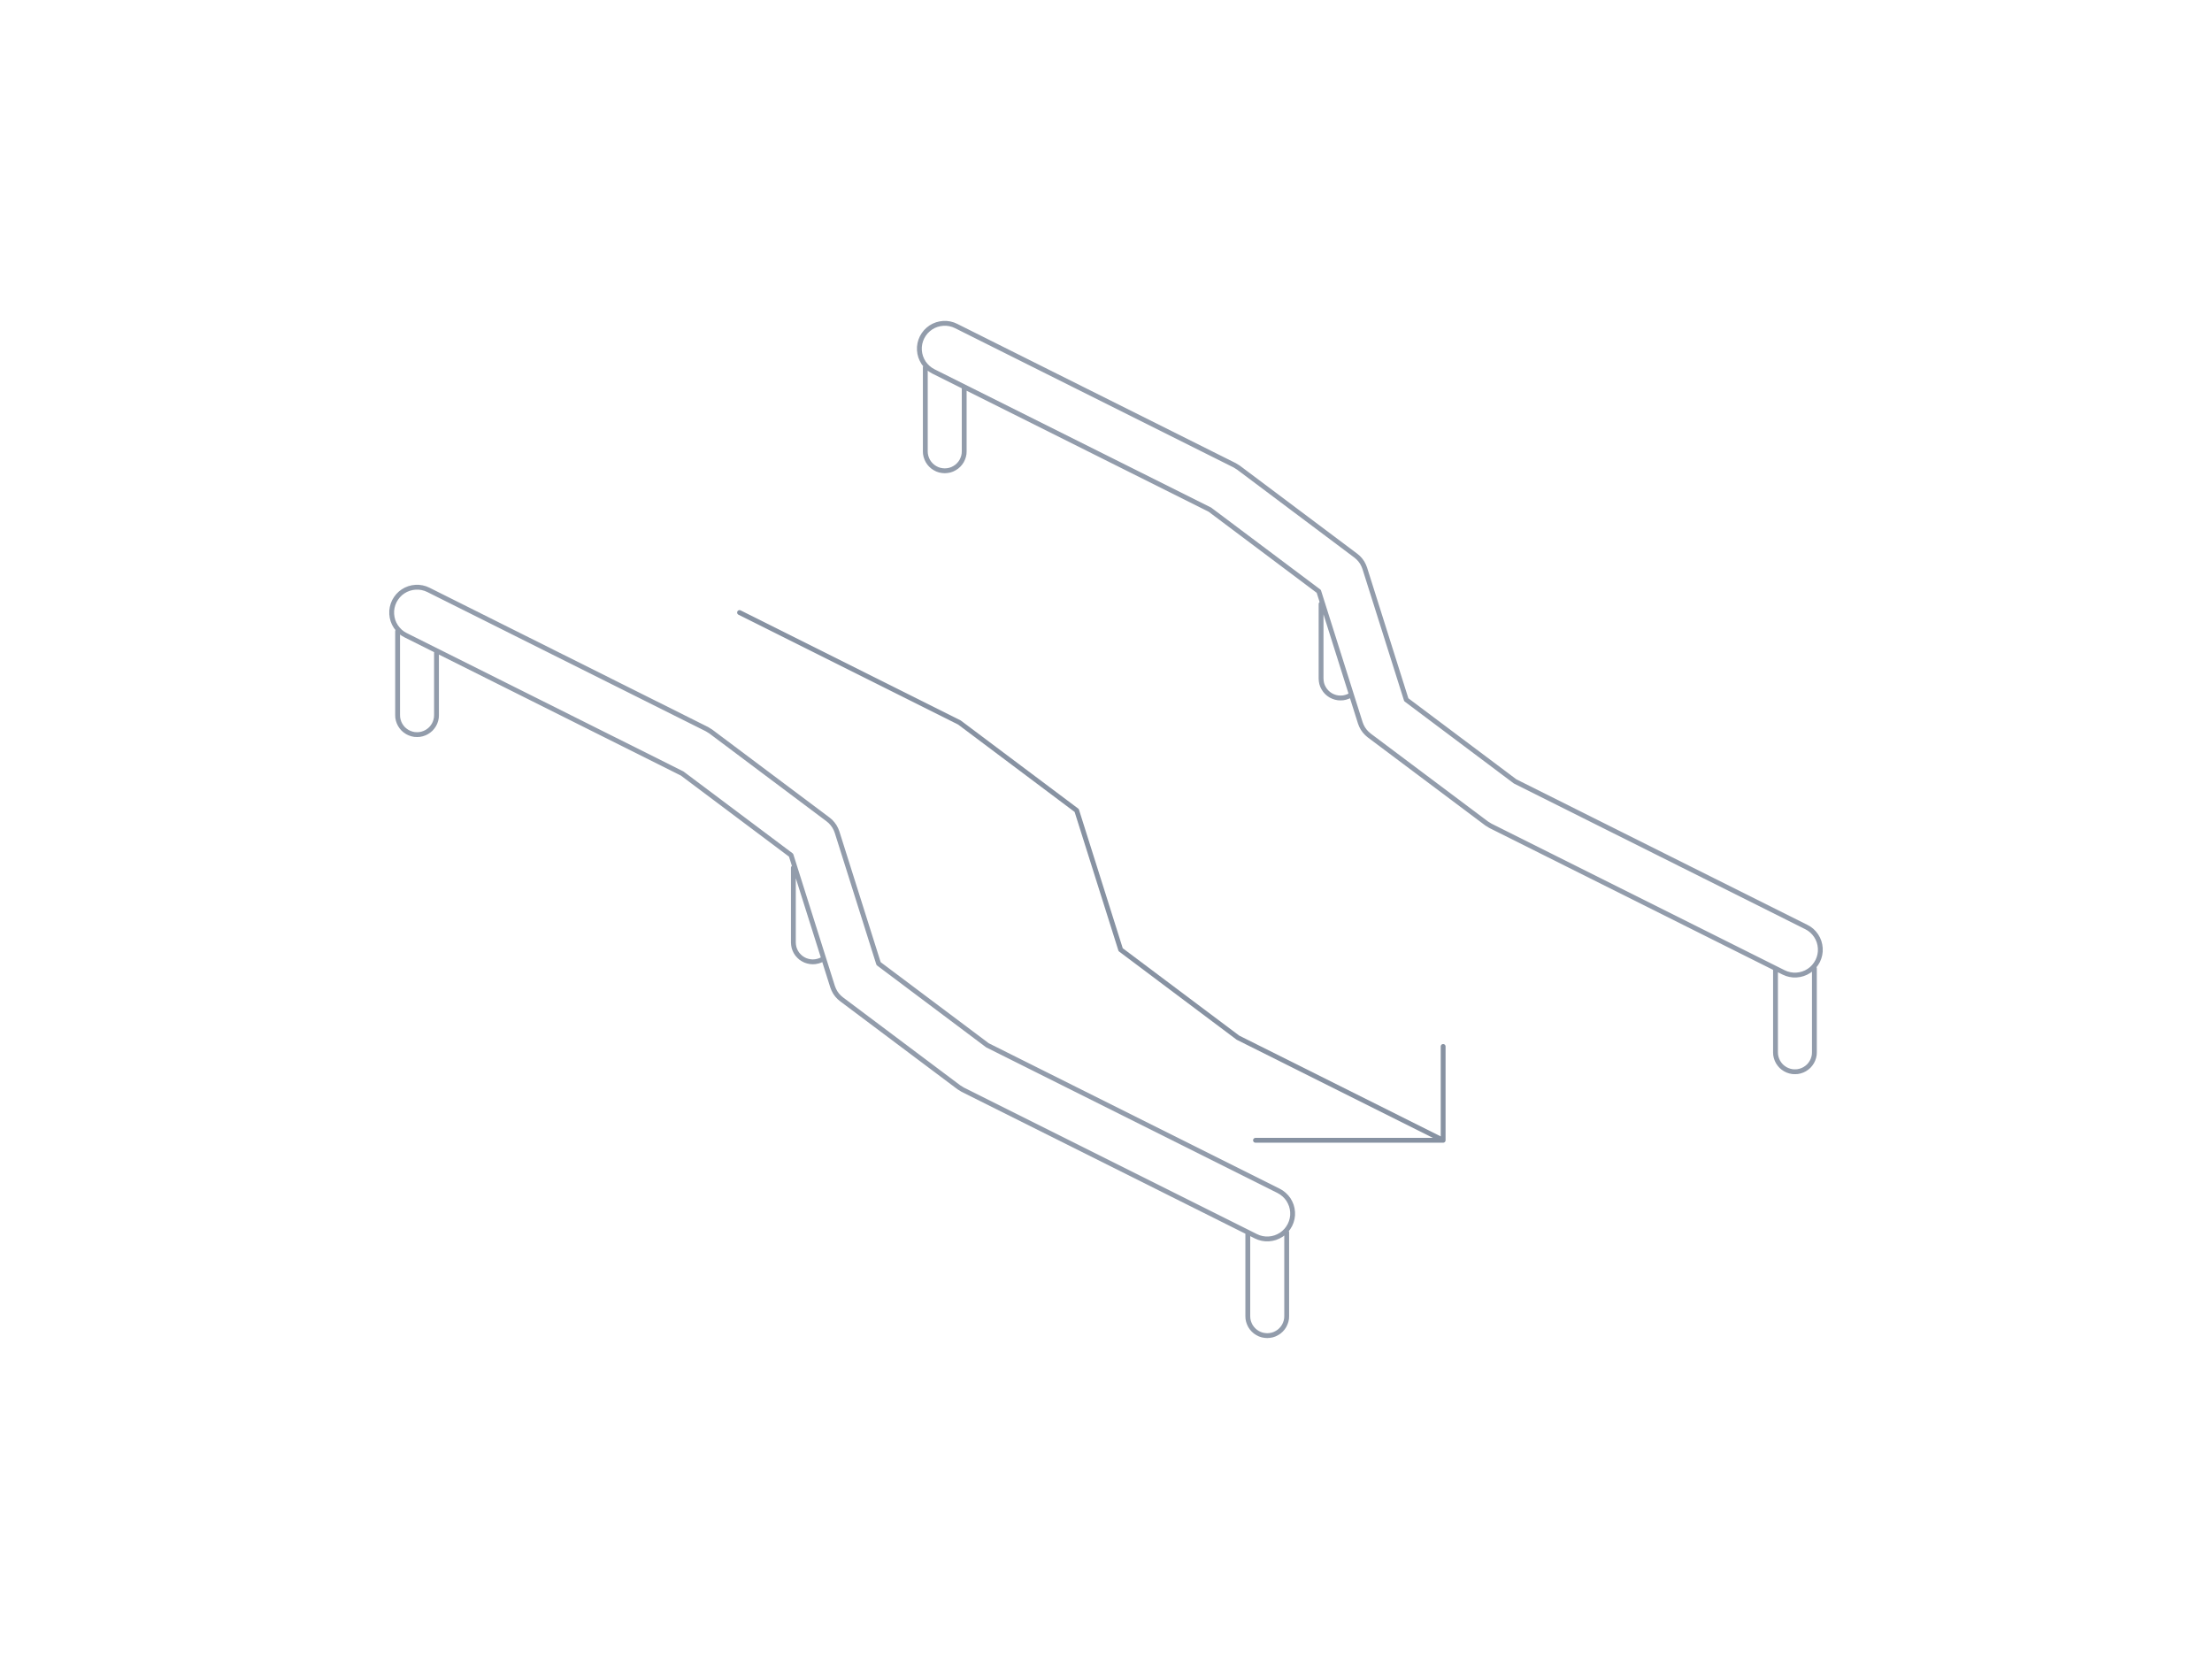
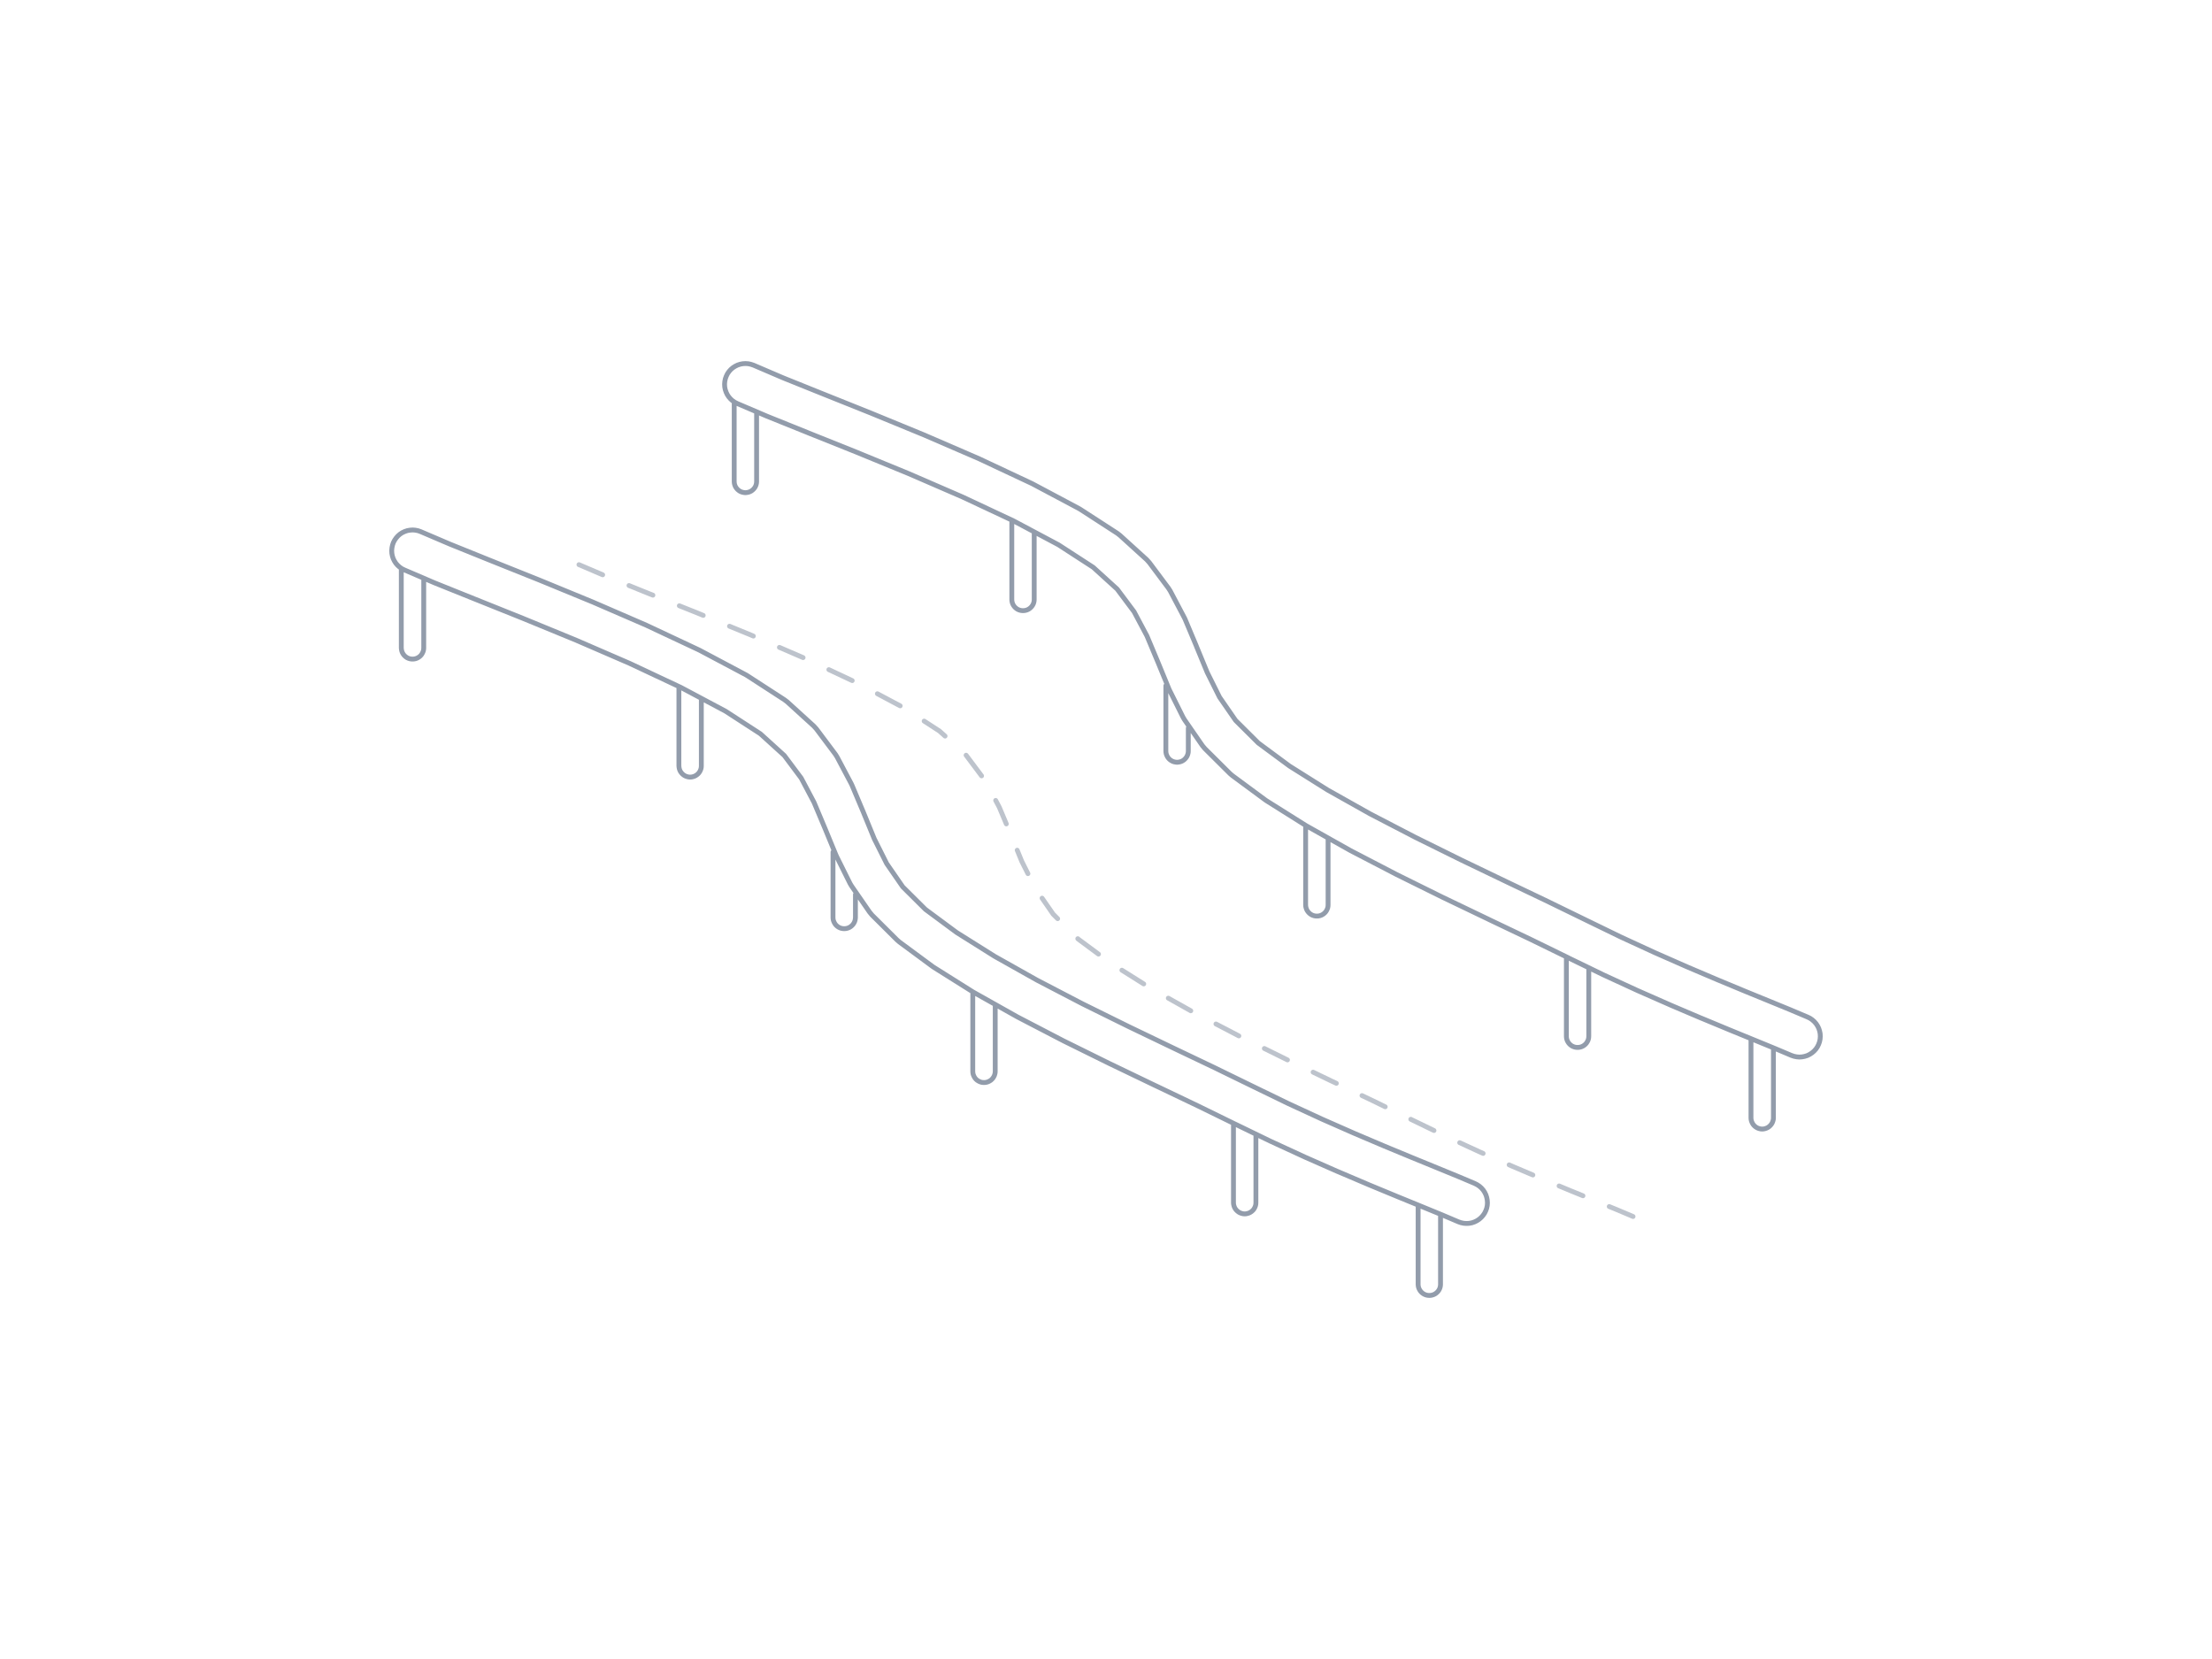
<svg xmlns="http://www.w3.org/2000/svg" viewBox="0 0 480 360" role="img" color="#8792a2" fill="none" stroke="currentColor" stroke-width="1.05" stroke-linecap="round" stroke-linejoin="round">
-   <path vector-effect="non-scaling-stroke" stroke-opacity=".9" d="M200.79,79.71 200.79,97.94 200.82,98.49 200.93,99.03 201.11,99.55 201.35,100.05 201.66,100.51 202.02,100.92 202.44,101.29 202.90,101.59 203.39,101.84 203.92,102.02 204.46,102.12 205.01,102.16 205.56,102.12 206.10,102.02 206.63,101.84 207.12,101.59 207.58,101.29 208.00,100.92 208.36,100.51 208.67,100.05 208.91,99.55 209.09,99.03 209.20,98.49 209.23,97.94 209.23,84.33 M286.67,131.06 286.67,147.24 286.71,147.79 286.81,148.33 286.99,148.86 287.24,149.35 287.54,149.81 287.91,150.23 288.32,150.59 288.78,150.90 289.28,151.14 289.80,151.32 290.34,151.43 290.89,151.46 291.45,151.43 291.99,151.32 292.51,151.14 292.95,150.93 M385.28,210.52 385.28,228.35 385.31,228.90 385.42,229.44 385.60,229.97 385.84,230.46 386.15,230.92 386.51,231.34 386.93,231.70 387.39,232.01 387.88,232.25 388.41,232.43 388.95,232.54 389.50,232.57 390.05,232.54 390.59,232.43 391.12,232.25 391.61,232.01 392.07,231.70 392.49,231.34 392.85,230.92 393.16,230.46 393.40,229.97 393.58,229.44 393.69,228.90 393.72,228.35 393.72,210.13 M262.54,110.59 286.17,128.32 295.18,156.85 295.43,157.49 295.75,158.09 296.15,158.65 296.61,159.15 297.13,159.60 322.58,178.68 323.42,179.20 387.04,211.01 387.70,211.29 388.40,211.48 389.11,211.58 389.83,211.58 390.55,211.49 391.24,211.31 391.91,211.04 392.54,210.68 393.11,210.25 393.62,209.74 394.06,209.17 394.43,208.55 394.71,207.88 394.90,207.19 395.00,206.48 395.00,205.75 394.91,205.04 394.73,204.34 394.46,203.68 394.10,203.05 393.66,202.47 393.16,201.96 392.59,201.52 391.96,201.16 328.79,169.57 305.16,151.84 296.15,123.31 295.90,122.68 295.58,122.07 295.18,121.51 294.72,121.01 294.20,120.57 268.75,101.48 267.91,100.96 207.47,70.74 206.81,70.46 206.12,70.27 205.40,70.17 204.68,70.17 203.97,70.26 203.27,70.44 202.60,70.71 201.97,71.07 201.40,71.51 200.89,72.01 200.45,72.58 200.08,73.21 199.80,73.87 199.61,74.56 199.51,75.28 199.51,76.00 199.60,76.71 199.78,77.41 200.06,78.08 200.41,78.71 200.85,79.28 201.36,79.79 201.92,80.23 202.55,80.60 262.54,110.59 M86.28,136.97 86.28,155.19 86.31,155.74 86.42,156.28 86.60,156.81 86.84,157.30 87.15,157.76 87.51,158.18 87.93,158.54 88.39,158.85 88.88,159.09 89.41,159.27 89.95,159.38 90.50,159.41 91.05,159.38 91.59,159.27 92.12,159.09 92.61,158.85 93.07,158.54 93.49,158.18 93.85,157.76 94.16,157.30 94.40,156.81 94.58,156.28 94.69,155.74 94.72,155.19 94.72,141.59 M172.16,188.31 172.16,204.49 172.20,205.05 172.30,205.59 172.48,206.11 172.72,206.61 173.03,207.07 173.40,207.48 173.81,207.85 174.27,208.15 174.77,208.40 175.29,208.57 175.83,208.68 176.38,208.72 176.93,208.68 177.48,208.57 178.00,208.40 178.43,208.18 M270.77,267.78 270.77,285.61 270.80,286.16 270.91,286.70 271.09,287.22 271.33,287.72 271.64,288.18 272.00,288.59 272.42,288.96 272.88,289.26 273.37,289.51 273.90,289.69 274.44,289.79 274.99,289.83 275.54,289.79 276.08,289.69 276.61,289.51 277.10,289.26 277.56,288.96 277.98,288.59 278.34,288.18 278.65,287.72 278.89,287.22 279.07,286.70 279.18,286.16 279.21,285.61 279.21,267.39 M148.03,167.85 171.66,185.57 180.67,214.11 180.92,214.74 181.24,215.35 181.64,215.91 182.10,216.41 182.62,216.85 208.07,235.94 208.91,236.46 272.53,268.27 273.19,268.55 273.88,268.74 274.60,268.84 275.32,268.84 276.03,268.75 276.73,268.57 277.40,268.29 278.03,267.94 278.60,267.50 279.11,267.00 279.55,266.43 279.92,265.80 280.20,265.14 280.39,264.44 280.49,263.73 280.49,263.01 280.40,262.30 280.22,261.60 279.94,260.93 279.59,260.30 279.15,259.73 278.64,259.22 278.08,258.78 277.45,258.41 214.28,226.83 190.65,209.10 181.64,180.57 181.39,179.93 181.07,179.33 180.67,178.77 180.21,178.26 179.69,177.82 154.24,158.74 153.40,158.22 92.96,128.00 92.30,127.72 91.60,127.53 90.89,127.43 90.17,127.43 89.45,127.52 88.76,127.70 88.09,127.97 87.46,128.33 86.89,128.76 86.38,129.27 85.94,129.84 85.57,130.46 85.29,131.13 85.10,131.82 85.00,132.53 85.00,133.25 85.09,133.97 85.27,134.67 85.54,135.33 85.90,135.96 86.34,136.53 86.84,137.05 87.41,137.49 88.04,137.85 148.03,167.85" />
-   <path vector-effect="non-scaling-stroke" stroke-opacity="1" d="M160.48,132.92 208.19,156.78 233.64,175.87 243.18,206.08 268.63,225.17 313.16,247.44 M272.44,247.44 313.16,247.44 313.16,227.08" />
+   <path vector-effect="non-scaling-stroke" stroke-opacity=".55" d="M125.63,122.53 130.78,124.73 M136.49,127.06 140.82,128.81 141.68,129.15 M147.41,131.45 151.36,133.03 152.60,133.54 M158.30,135.89 162.88,137.77 163.48,138.03 M169.13,140.48 174.27,142.70 M179.86,145.31 184.93,147.69 M190.39,150.54 195.34,153.17 M200.54,156.48 203.88,158.65 205.08,159.73 M209.64,163.88 209.66,163.90 213.00,168.36 M216.06,173.69 216.85,175.18 218.37,178.79 M220.73,184.49 221.72,186.91 223.06,189.58 M226.13,194.90 228.53,198.37 229.51,199.35 M233.88,203.69 233.98,203.79 238.37,207.04 M243.45,210.53 248.19,213.51 M253.52,216.60 258.40,219.34 M263.86,222.20 268.83,224.79 M274.36,227.52 279.04,229.83 279.38,230.00 M284.94,232.66 288.86,234.55 289.99,235.08 M295.55,237.74 298.05,238.93 300.59,240.17 M306.14,242.88 306.21,242.92 311.17,245.32 M316.75,247.96 321.07,249.95 321.84,250.29 M327.48,252.77 328.15,253.07 332.63,254.97 M338.32,257.35 340.89,258.42 343.50,259.48 M349.20,261.82 350.82,262.48 354.37,263.98" />
+   <path vector-effect="non-scaling-stroke" stroke-opacity=".9" d="M159.32,87.62 159.32,104.47 159.34,104.79 159.40,105.10 159.50,105.40 159.64,105.69 159.82,105.95 160.03,106.19 160.27,106.40 160.53,106.58 160.82,106.72 161.12,106.82 161.43,106.88 161.75,106.91 162.07,106.88 162.38,106.82 162.68,106.72 162.97,106.58 163.23,106.40 163.47,106.19 163.68,105.95 163.86,105.69 164.00,105.40 164.10,105.10 164.16,104.79 164.18,104.47 164.18,89.74 M219.56,113.25 219.56,130.08 219.58,130.40 219.64,130.71 219.74,131.01 219.88,131.29 220.06,131.56 220.27,131.80 220.51,132.01 220.77,132.19 221.06,132.33 221.36,132.43 221.67,132.49 221.99,132.51 222.31,132.49 222.62,132.43 222.92,132.33 223.21,132.19 223.47,132.01 223.71,131.80 223.92,131.56 224.10,131.29 224.24,131.01 224.34,130.71 224.40,130.40 224.42,130.08 224.42,115.82 M252.99,148.79 252.99,162.97 253.01,163.29 253.07,163.60 253.18,163.90 253.32,164.19 253.49,164.45 253.70,164.69 253.94,164.90 254.21,165.08 254.49,165.22 254.79,165.32 255.11,165.38 255.42,165.41 255.74,165.38 256.05,165.32 256.36,165.22 256.64,165.08 256.91,164.90 257.14,164.69 257.35,164.45 257.53,164.19 257.67,163.90 257.77,163.60 257.84,163.29 257.86,162.97 257.86,157.98 M283.32,179.51 283.32,196.36 283.34,196.68 283.41,196.99 283.51,197.29 283.65,197.58 283.83,197.84 284.04,198.08 284.28,198.29 284.54,198.47 284.83,198.61 285.13,198.71 285.44,198.77 285.76,198.79 286.07,198.77 286.39,198.71 286.69,198.61 286.97,198.47 287.24,198.29 287.48,198.08 287.69,197.84 287.86,197.58 288.00,197.29 288.11,196.99 288.17,196.68 288.19,196.36 288.19,182.24 M339.90,208.02 339.90,224.86 339.92,225.18 339.98,225.49 340.08,225.79 340.22,226.07 340.40,226.34 340.61,226.58 340.85,226.79 341.11,226.97 341.40,227.11 341.70,227.21 342.01,227.27 342.33,227.29 342.65,227.27 342.96,227.21 343.26,227.11 343.54,226.97 343.81,226.79 344.05,226.58 344.26,226.34 344.43,226.07 344.58,225.79 344.68,225.49 344.74,225.18 344.76,224.86 344.76,210.38 M379.96,225.76 379.96,242.56 379.98,242.88 380.04,243.19 380.15,243.49 380.29,243.78 380.46,244.04 380.67,244.28 380.91,244.49 381.18,244.67 381.46,244.81 381.76,244.91 382.08,244.98 382.39,245.00 382.71,244.98 383.02,244.91 383.32,244.81 383.61,244.67 383.87,244.49 384.11,244.28 384.32,244.04 384.50,243.78 384.64,243.49 384.74,243.19 384.81,242.88 384.83,242.56 384.83,227.75 M166.34,90.28 166.43,90.32 175.25,93.87 175.26,93.88 185.78,98.09 197.24,102.80 208.89,107.85 219.97,113.05 229.69,118.22 237.23,123.11 242.42,127.83 246.09,132.74 248.88,137.99 251.25,143.64 253.66,149.50 253.80,149.80 256.70,155.61 257.02,156.16 260.93,161.82 261.46,162.45 266.91,167.87 267.41,168.30 274.59,173.60 274.87,173.79 283.35,179.12 283.54,179.23 292.94,184.51 293.07,184.58 303.00,189.74 303.08,189.78 313.15,194.76 313.20,194.78 323.02,199.49 323.03,199.50 332.20,203.87 340.35,207.85 340.35,207.86 347.86,211.50 347.94,211.54 355.30,214.93 355.37,214.96 362.44,218.07 362.50,218.10 369.15,220.93 369.19,220.94 375.28,223.47 375.30,223.48 380.68,225.68 385.19,227.53 388.72,229.02 389.28,229.21 389.86,229.33 390.45,229.38 391.04,229.34 391.62,229.23 392.18,229.05 392.71,228.79 393.21,228.46 393.65,228.08 394.05,227.64 394.38,227.15 394.64,226.62 394.84,226.06 394.96,225.48 395.00,224.89 394.97,224.30 394.85,223.72 394.67,223.16 394.41,222.63 394.09,222.14 393.70,221.69 393.26,221.30 392.77,220.96 392.24,220.70 388.69,219.20 388.65,219.18 384.11,217.32 378.73,215.12 372.67,212.60 366.06,209.79 359.04,206.70 351.76,203.35 344.31,199.73 336.14,195.75 336.11,195.73 326.93,191.35 317.13,186.64 307.13,181.70 297.30,176.60 288.06,171.41 279.82,166.23 273.05,161.23 268.13,156.34 264.64,151.29 261.96,145.91 259.60,140.19 259.59,140.15 257.13,134.30 256.95,133.94 253.92,128.20 253.54,127.61 249.40,122.07 248.82,121.43 243.04,116.18 242.46,115.73 234.45,110.54 234.11,110.34 224.11,105.02 223.91,104.92 212.66,99.64 212.54,99.58 200.79,94.50 200.71,94.46 189.20,89.73 189.16,89.71 178.62,85.49 169.85,81.96 163.53,79.25 162.97,79.06 162.39,78.93 161.80,78.89 161.21,78.92 160.63,79.03 160.07,79.21 159.54,79.47 159.04,79.79 158.59,80.17 158.20,80.61 157.86,81.10 157.60,81.63 157.40,82.18 157.28,82.76 157.23,83.35 157.26,83.94 157.37,84.52 157.56,85.09 157.81,85.62 158.13,86.11 158.52,86.56 158.96,86.96 159.44,87.29 159.97,87.56 166.34,90.28 M87.08,123.73 87.08,140.59 87.11,140.91 87.17,141.22 87.27,141.52 87.41,141.80 87.59,142.07 87.80,142.31 88.04,142.52 88.30,142.70 88.59,142.84 88.89,142.94 89.20,143.00 89.52,143.02 89.84,143.00 90.15,142.94 90.45,142.84 90.73,142.70 91.00,142.52 91.24,142.31 91.45,142.07 91.62,141.80 91.76,141.52 91.87,141.22 91.93,140.91 91.95,140.59 91.95,125.86 M147.32,149.36 147.32,166.19 147.35,166.51 147.41,166.82 147.51,167.12 147.65,167.41 147.83,167.67 148.04,167.91 148.28,168.12 148.54,168.30 148.83,168.44 149.13,168.54 149.44,168.61 149.76,168.63 150.08,168.61 150.39,168.54 150.69,168.44 150.97,168.30 151.24,168.12 151.48,167.91 151.69,167.67 151.86,167.41 152.00,167.12 152.11,166.82 152.17,166.51 152.19,166.19 152.19,151.93 M180.76,184.90 180.76,199.09 180.78,199.41 180.84,199.72 180.95,200.02 181.09,200.30 181.26,200.57 181.47,200.81 181.71,201.02 181.98,201.20 182.26,201.34 182.56,201.44 182.88,201.50 183.19,201.52 183.51,201.50 183.82,201.44 184.12,201.34 184.41,201.20 184.67,201.02 184.91,200.81 185.12,200.57 185.30,200.30 185.44,200.02 185.54,199.72 185.60,199.41 185.63,199.09 185.63,194.10 M211.09,215.62 211.09,232.48 211.11,232.79 211.17,233.11 211.28,233.41 211.42,233.69 211.59,233.96 211.80,234.20 212.04,234.41 212.31,234.58 212.59,234.72 212.89,234.83 213.21,234.89 213.52,234.91 213.84,234.89 214.15,234.83 214.46,234.72 214.74,234.58 215.01,234.41 215.24,234.20 215.45,233.96 215.63,233.69 215.77,233.41 215.87,233.11 215.94,232.79 215.96,232.48 215.96,218.36 M267.66,244.14 267.66,260.97 267.68,261.29 267.75,261.60 267.85,261.91 267.99,262.19 268.17,262.46 268.38,262.69 268.62,262.90 268.88,263.08 269.17,263.22 269.47,263.32 269.78,263.39 270.10,263.41 270.41,263.39 270.73,263.32 271.03,263.22 271.31,263.08 271.58,262.90 271.82,262.69 272.03,262.46 272.20,262.19 272.34,261.91 272.45,261.60 272.51,261.29 272.53,260.97 272.53,246.50 M307.73,261.88 307.73,278.68 307.75,279.00 307.81,279.31 307.91,279.61 308.06,279.90 308.23,280.16 308.44,280.40 308.68,280.61 308.95,280.79 309.23,280.93 309.53,281.03 309.84,281.09 310.16,281.11 310.48,281.09 310.79,281.03 311.09,280.93 311.38,280.79 311.64,280.61 311.88,280.40 312.09,280.16 312.27,279.90 312.41,279.61 312.51,279.31 312.57,279.00 312.59,278.68 312.59,263.87 M94.11,126.40 94.20,126.44 103.02,129.99 103.03,129.99 113.55,134.21 125.01,138.92 136.65,143.96 147.74,149.17 157.46,154.34 165.00,159.23 170.19,163.94 173.86,168.85 176.64,174.11 179.02,179.76 181.43,185.61 181.57,185.91 184.46,191.72 184.79,192.27 188.70,197.93 189.23,198.57 194.68,203.99 195.18,204.42 202.36,209.72 202.64,209.91 211.12,215.24 211.31,215.35 220.71,220.63 220.84,220.70 230.77,225.86 230.85,225.90 240.92,230.87 240.97,230.89 250.79,235.61 250.80,235.61 259.97,239.99 268.11,243.97 268.12,243.97 275.62,247.61 275.71,247.65 283.07,251.04 283.13,251.07 290.21,254.19 290.27,254.21 296.92,257.04 296.96,257.06 303.05,259.58 303.07,259.59 308.45,261.79 312.96,263.64 316.49,265.14 317.05,265.33 317.63,265.45 318.22,265.49 318.81,265.46 319.39,265.35 319.95,265.16 320.48,264.90 320.97,264.58 321.42,264.19 321.81,263.75 322.15,263.26 322.41,262.73 322.61,262.18 322.73,261.60 322.77,261.01 322.73,260.42 322.62,259.84 322.44,259.28 322.18,258.74 321.86,258.25 321.47,257.80 321.03,257.41 320.54,257.08 320.01,256.81 316.46,255.31 316.41,255.29 311.88,253.43 306.50,251.23 300.44,248.72 293.83,245.91 286.81,242.82 279.53,239.46 272.07,235.84 263.91,231.86 263.88,231.84 254.69,227.46 244.90,222.76 234.89,217.82 225.07,212.71 215.83,207.52 207.59,202.35 200.82,197.34 195.90,192.45 192.41,187.40 189.72,182.03 187.37,176.30 187.36,176.27 184.89,170.42 184.72,170.06 181.68,164.32 181.31,163.72 177.16,158.18 176.59,157.55 170.81,152.29 170.23,151.85 162.21,146.65 161.88,146.45 151.88,141.14 151.68,141.04 140.43,135.76 140.31,135.70 128.56,130.61 128.48,130.58 116.96,125.84 116.93,125.83 106.39,121.61 97.62,118.07 91.30,115.37 90.74,115.17 90.16,115.05 89.57,115.00 88.98,115.04 88.40,115.14 87.84,115.33 87.30,115.58 86.81,115.90 86.36,116.29 85.97,116.73 85.63,117.22 85.36,117.74 85.17,118.30 85.05,118.88 85.00,119.47 85.03,120.06 85.14,120.64 85.32,121.20 85.58,121.73 85.90,122.23 86.29,122.68 86.73,123.07 87.21,123.41 87.74,123.67 94.11,126.40" />
</svg>
